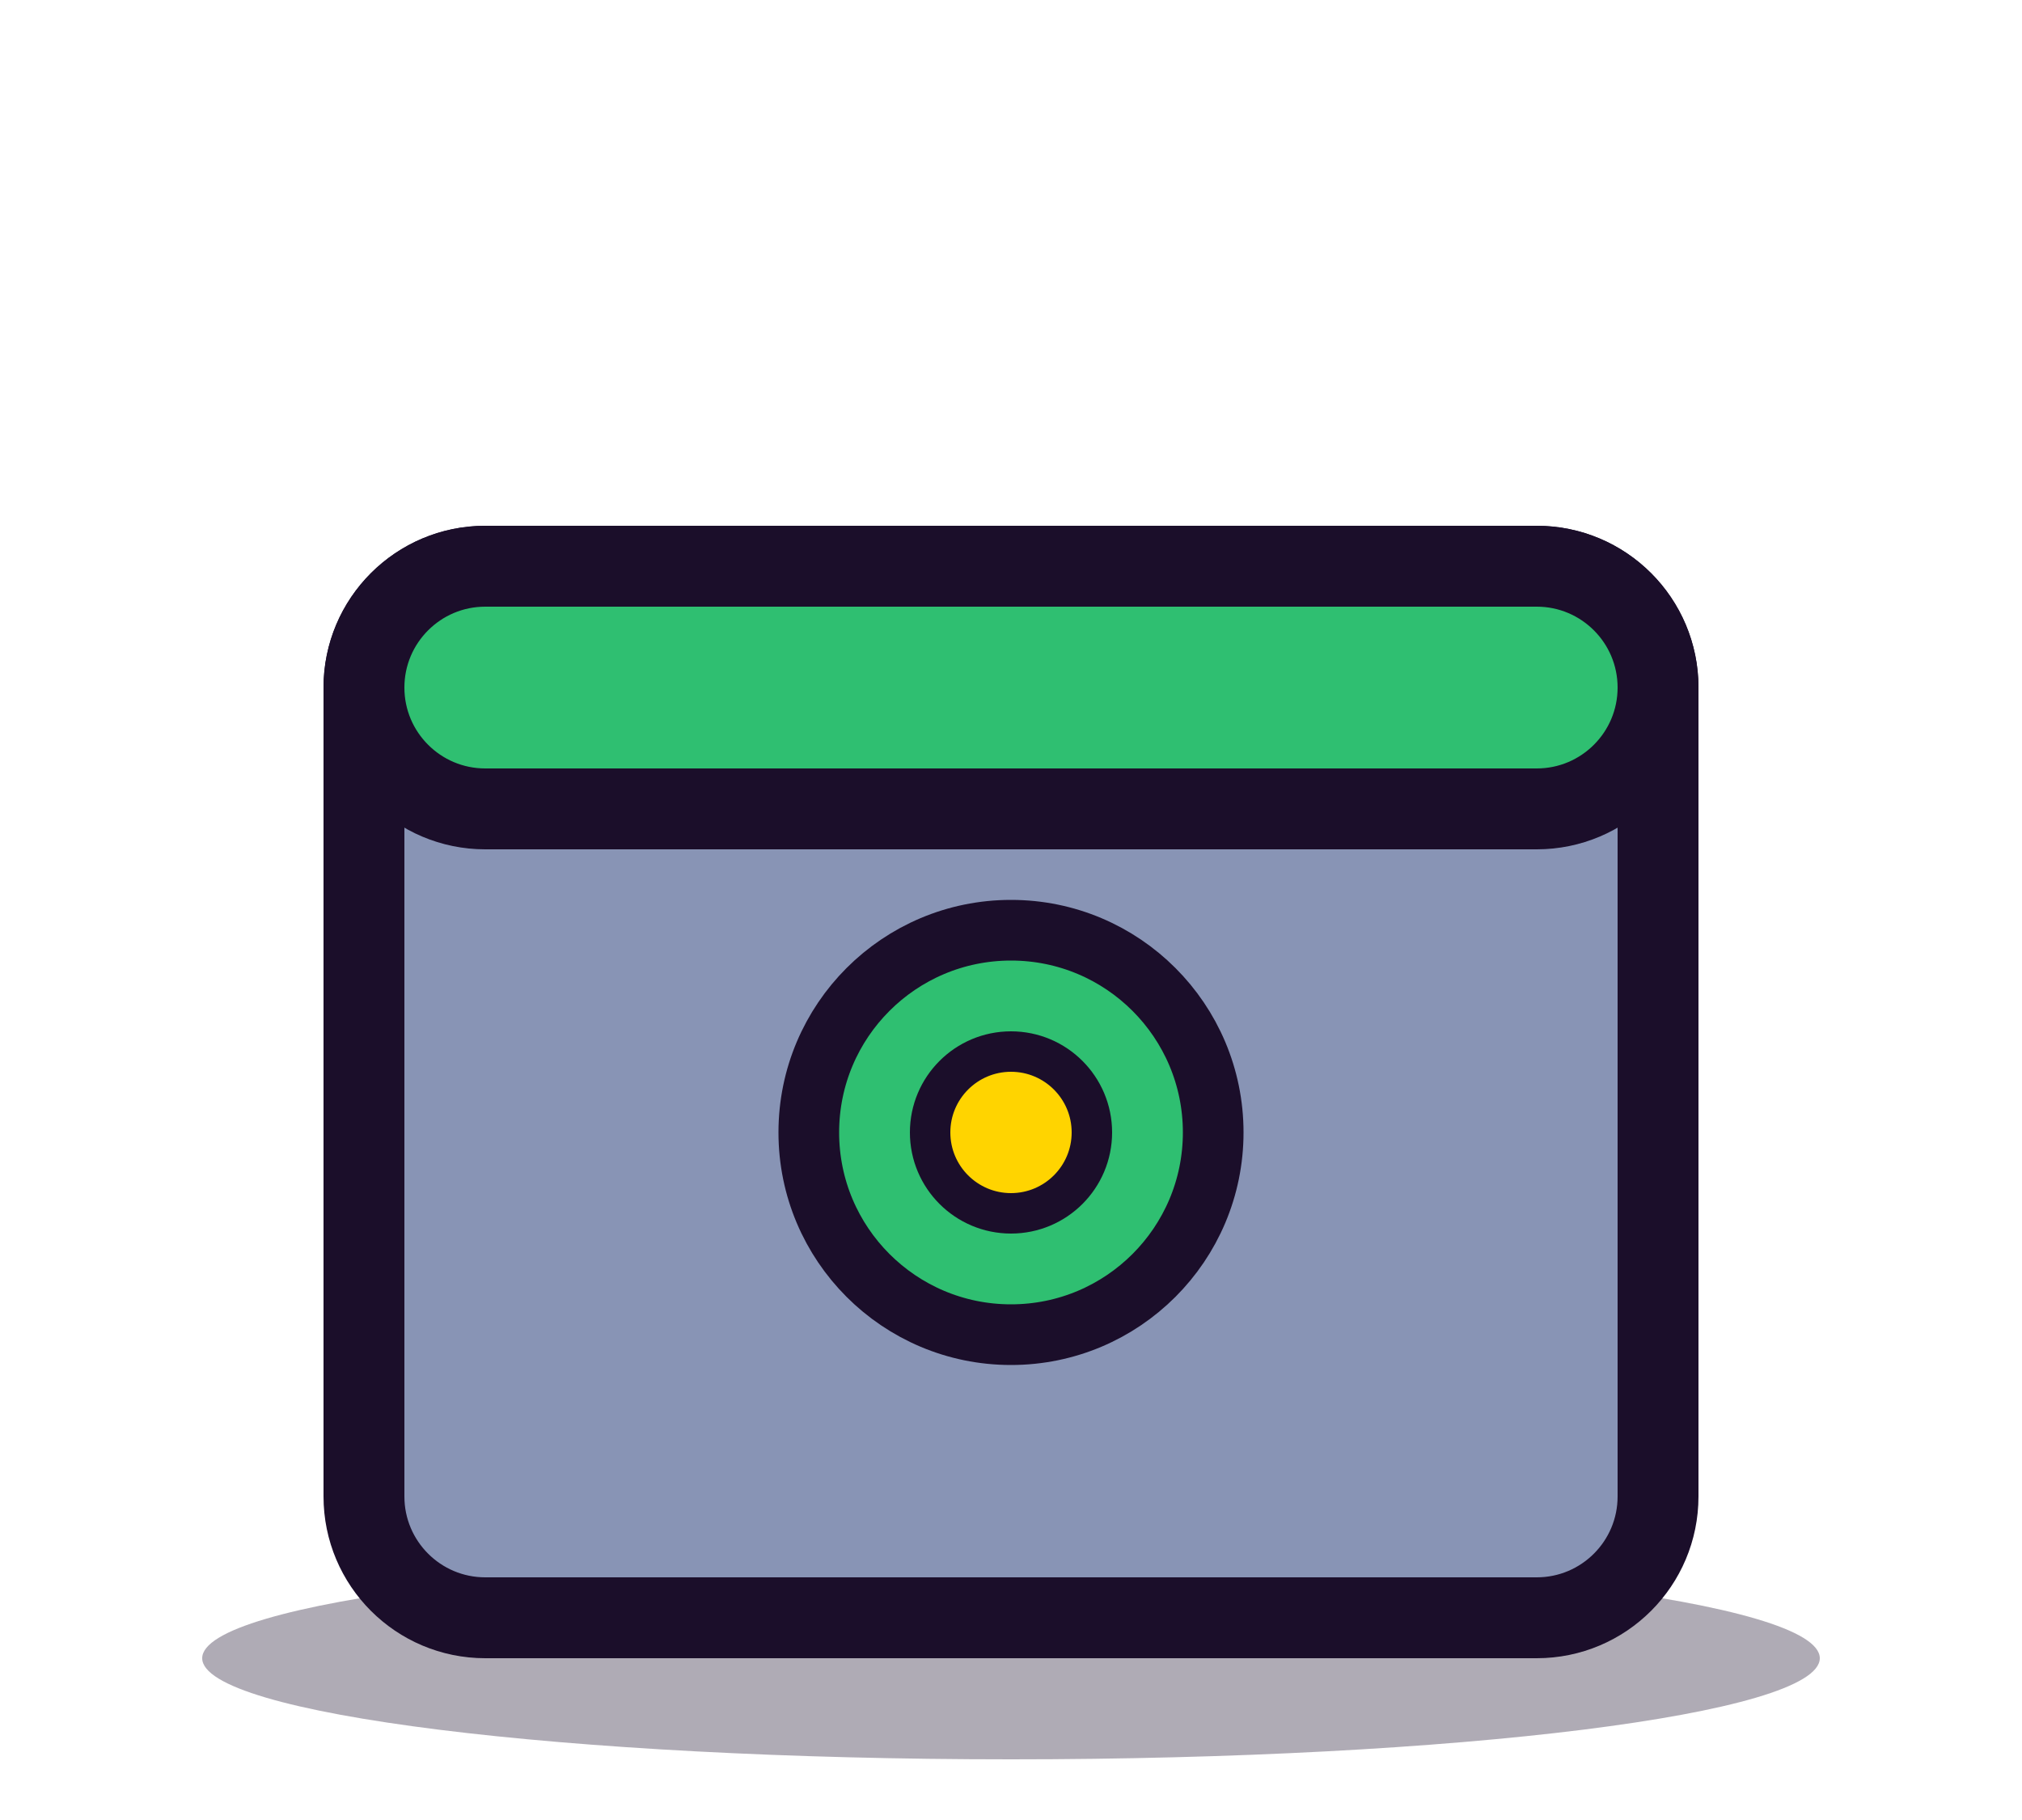
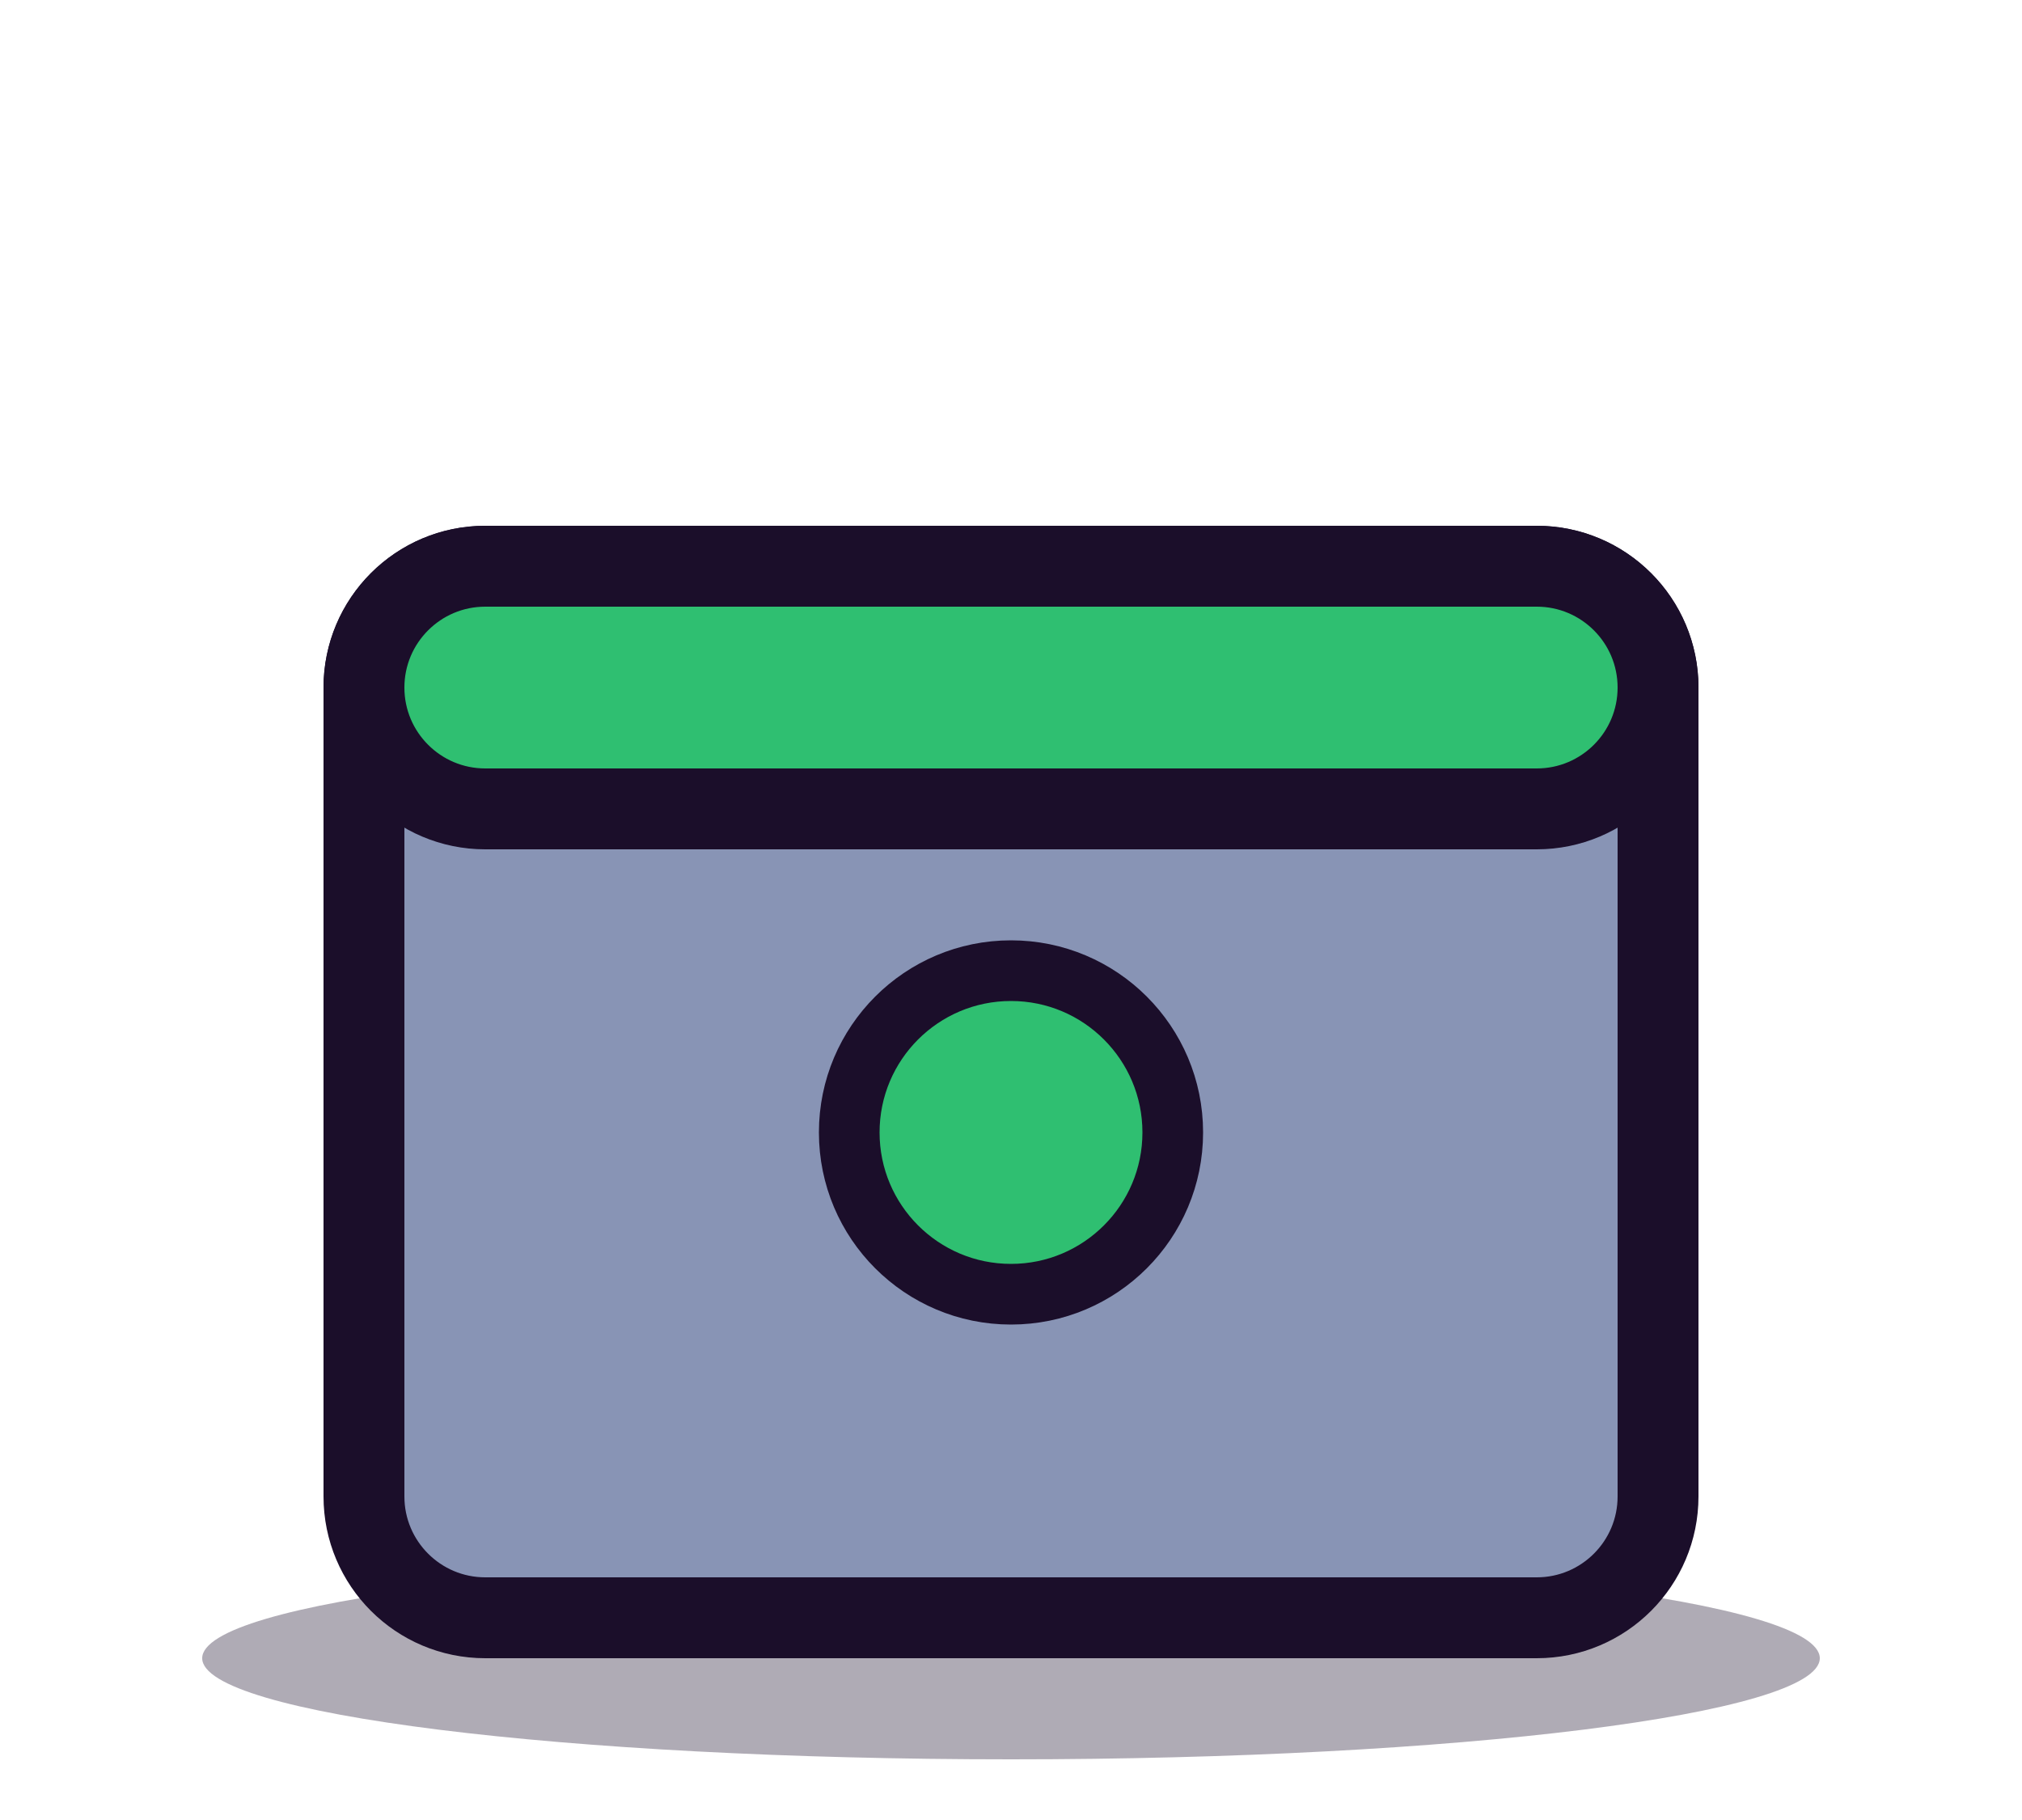
<svg xmlns="http://www.w3.org/2000/svg" width="100" height="90" viewBox="0 0 100 90">
  <ellipse cx="50" cy="82" rx="40" ry="5" fill="#1B0E2A" opacity="0.35" />
  <rect x="18" y="28" width="64" height="52" rx="6" fill="#8894B5" stroke="#1B0E2A" stroke-width="4" />
  <rect x="18" y="28" width="64" height="12" rx="6" fill="#2FBF71" stroke="#1B0E2A" stroke-width="4" />
-   <circle cx="50" cy="56" r="10" fill="#2FBF71" stroke="#1B0E2A" stroke-width="3" />
-   <circle cx="50" cy="56" r="4" fill="#FFD400" stroke="#1B0E2A" stroke-width="2" />
+   <circle cx="50" cy="56" r="8" fill="#2FBF71" stroke="#1B0E2A" stroke-width="3" />
</svg>
